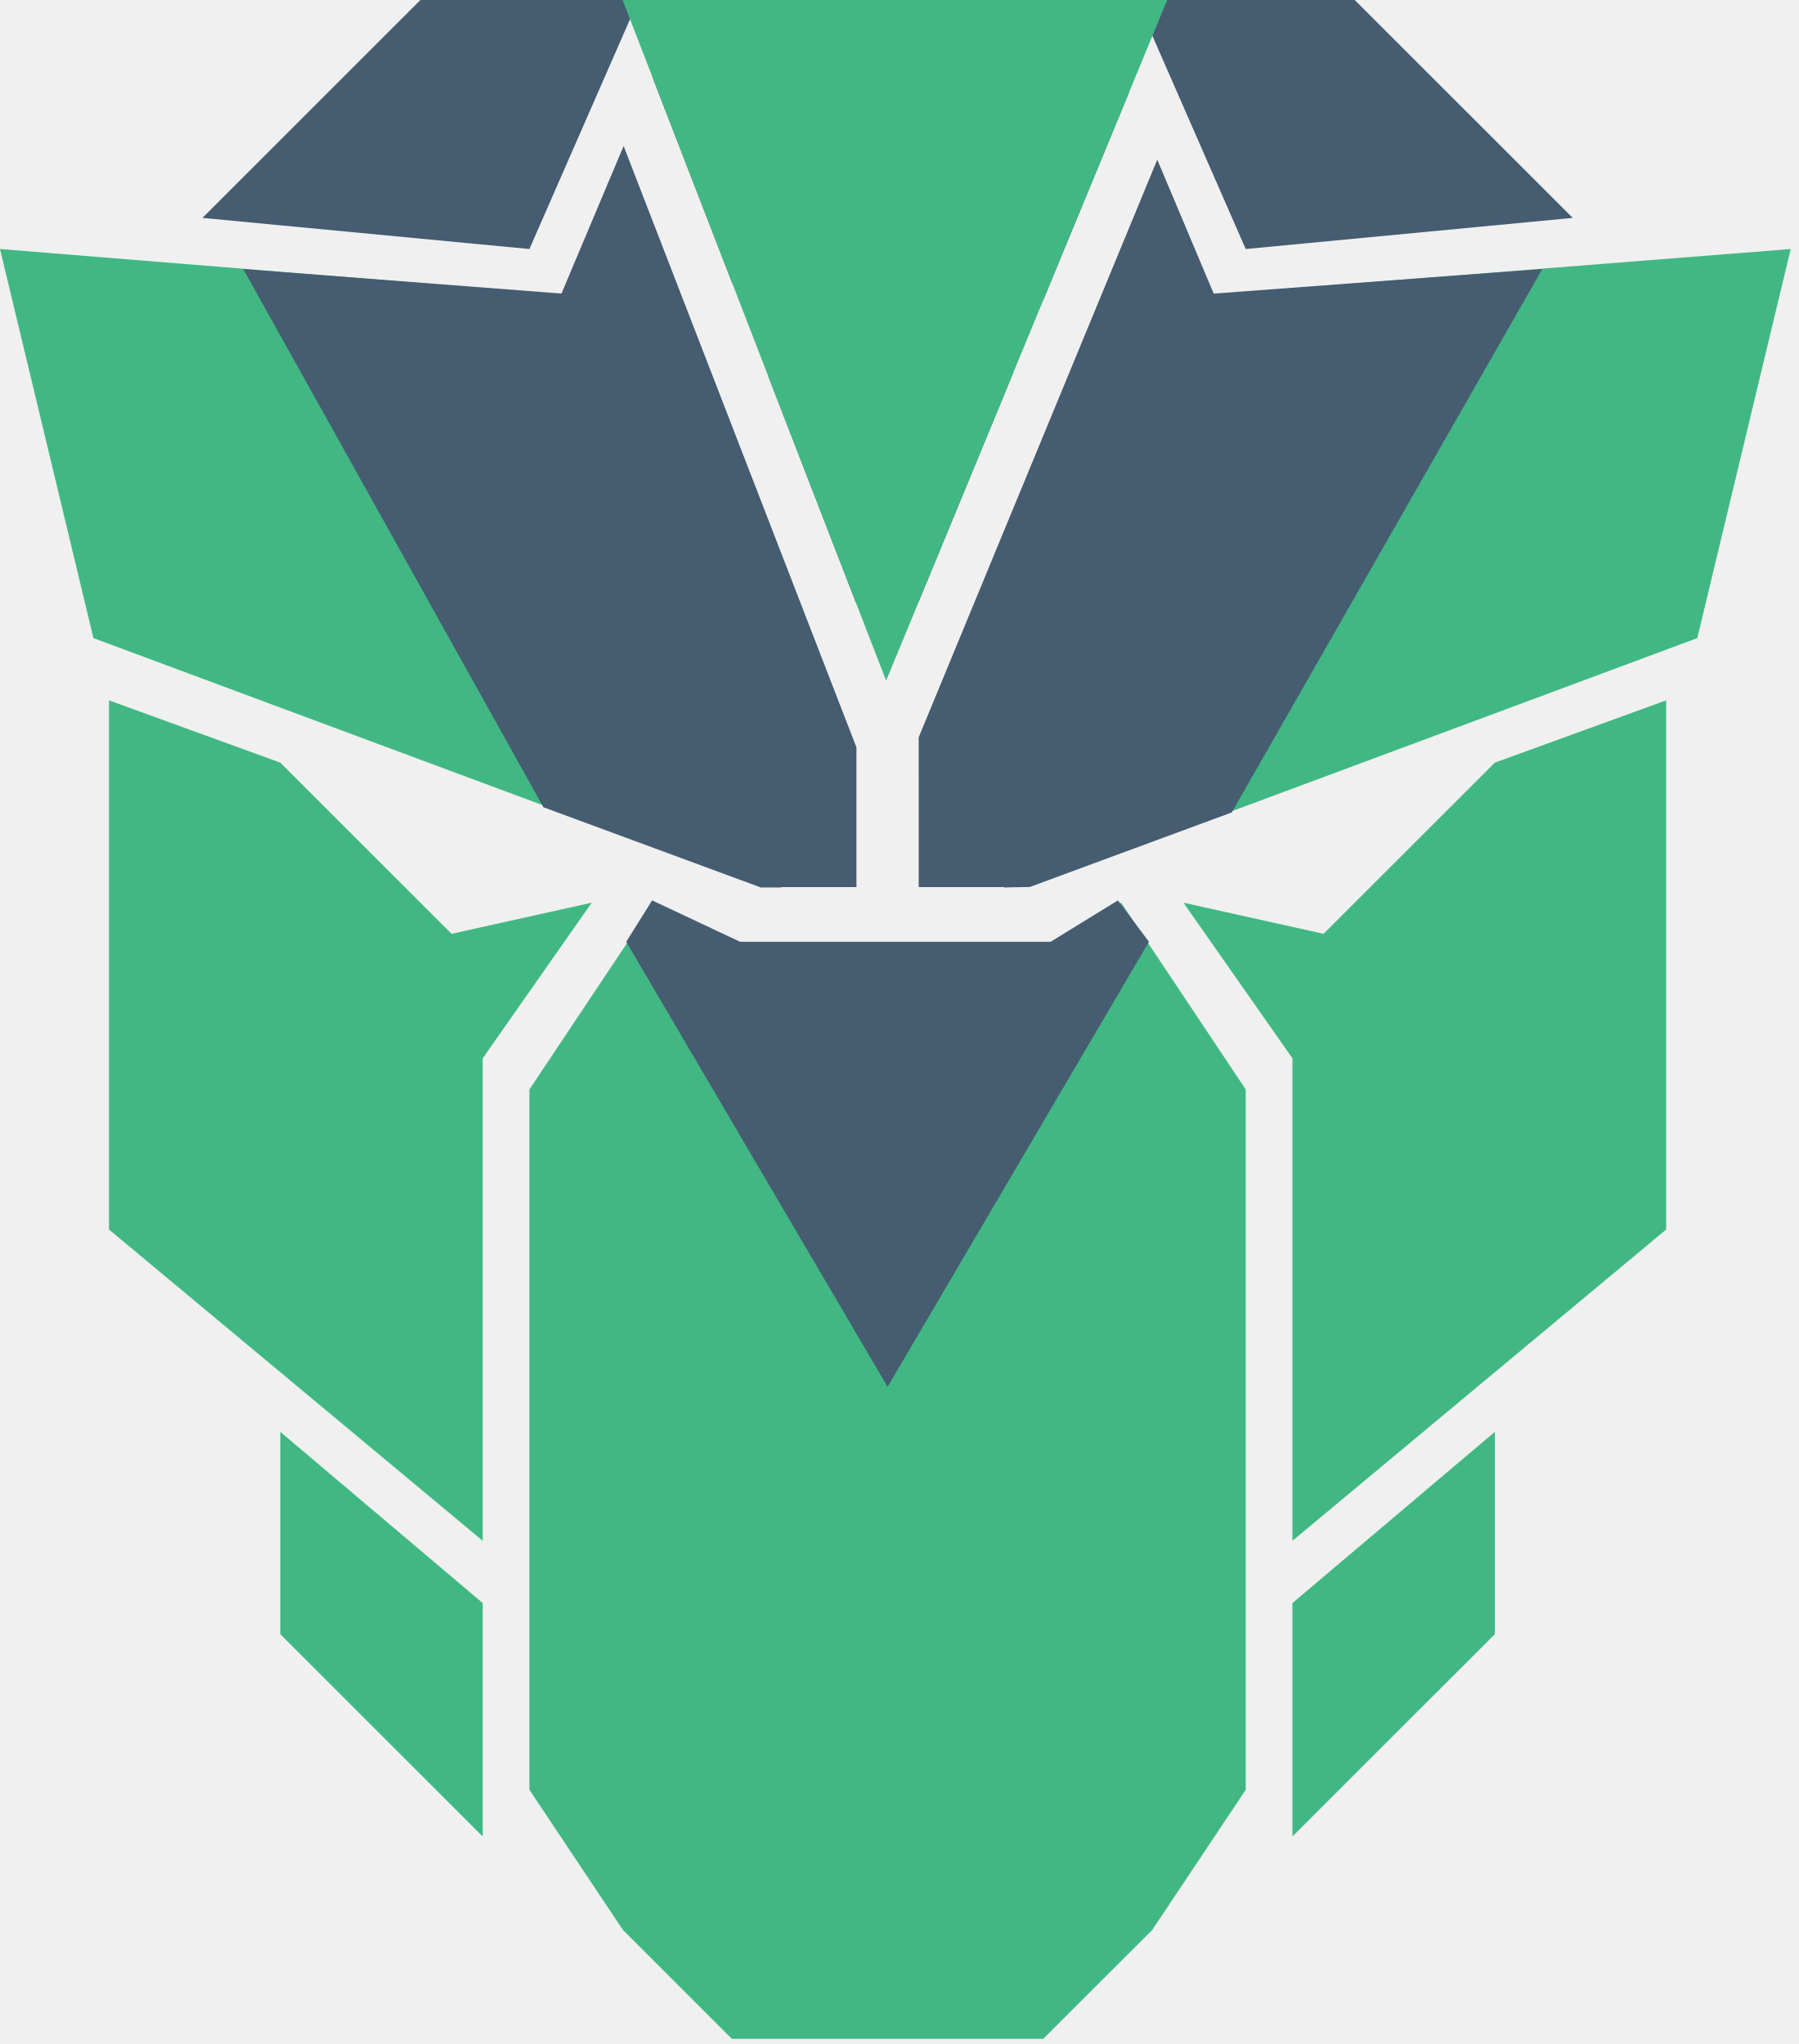
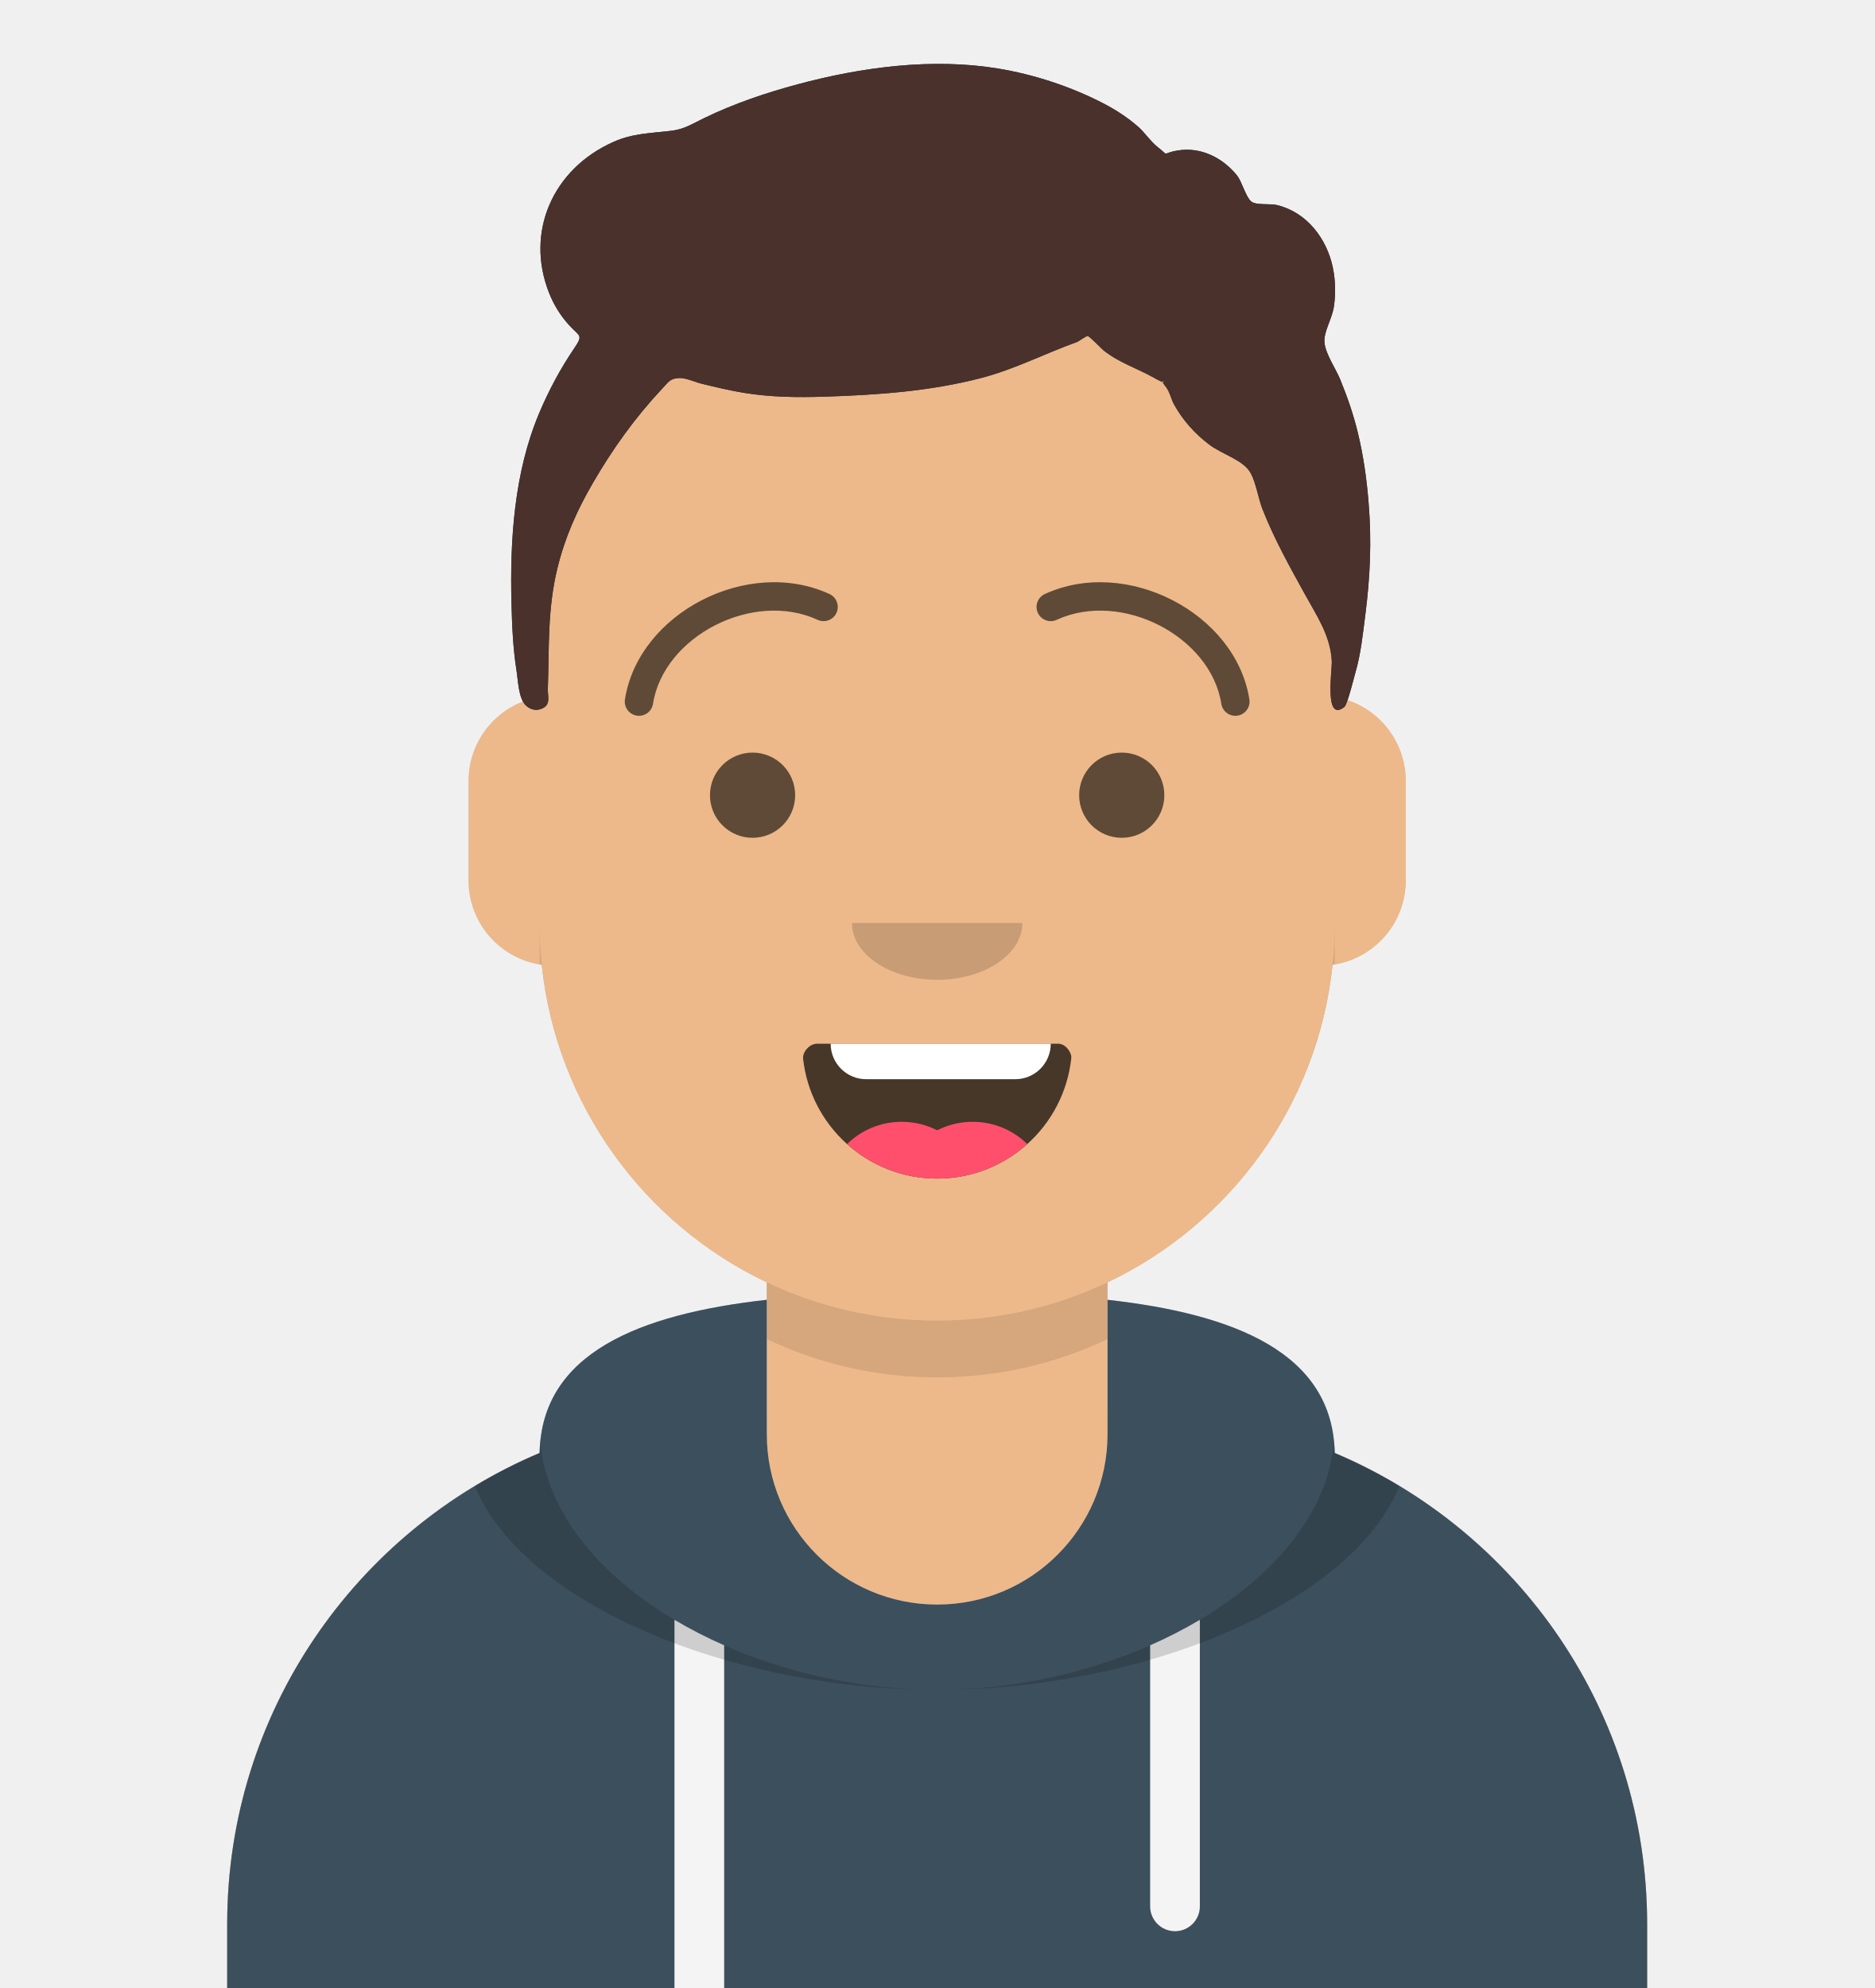
- <svg xmlns="http://www.w3.org/2000/svg" width="139px" height="158px" viewBox="0 0 139 158" version="1.1">
-   <g id="Page-1" stroke="none" stroke-width="1" fill="none" fill-rule="evenodd">
-     <g id="Artboard" transform="translate(-3, -7)">
-       <g id="head" transform="translate(3, 7)">
-         <polygon id="chick-right" fill="#41B883" fill-rule="nonzero" points="102.296 72.183 91.464 69.777 99.889 81.808 99.889 119.102 128.772 95.041 128.772 54.137 115.534 58.95" />
-         <polygon id="chick-left" fill="#41B883" fill-rule="nonzero" transform="translate(27.07826, 86.61984) scale(-1, 1) translate(-27.07826, -86.61984) " points="19.256 72.183 8.424 69.777 16.849 81.808 16.849 119.102 45.732 95.041 45.732 54.137 32.494 58.95" />
-         <polygon id="mask" fill="#41B883" points="40.918 84.214 50.546 69.777 56.563 73.386 80.633 73.386 86.65 69.777 96.278 84.214 96.278 138.351 89.057 149.179 80.633 157.6 56.563 157.6 48.139 149.179 40.918 138.351" />
-         <polygon id="bottom-chick-right" fill="#41B883" fill-rule="nonzero" points="99.889 141.96 115.534 126.321 115.534 110.681 99.889 123.914" />
-         <polygon id="bottom-chick-left" fill="#41B883" fill-rule="nonzero" transform="translate(29.48522, 126.3206) scale(-1, 1) translate(-29.48522, -126.3206) " points="21.663 141.96 37.308 126.321 37.308 110.681 21.663 123.914" />
-         <path d="M89.442,12.342 L93.871,22.858 L79.43,68.574 L71.005,68.574 L71.004,56.994 L89.442,12.342 Z M48.198,11.287 L66.191,57.769 L66.191,68.574 L58.97,68.574 L43.325,22.858 L48.198,11.287 Z M66.191,0 L66.191,46.688 L59.373,29.074 L61.377,30.076 L61.377,0 L66.191,0 Z M75.819,1.91846539e-13 L75.819,30.076 L78.304,28.833 L71.004,46.513 L71.005,0 L75.819,1.91846539e-13 Z M84.243,0 L87.256,7.154 L80.632,23.196 L80.633,1.91846539e-13 L84.243,0 Z M56.563,0 L56.563,21.816 L50.433,5.981 L52.953,0 L56.563,0 Z" fill="#455C71" />
-         <path d="M138.4,19.249 L131.179,49.325 L79.43,68.574 L78.226,68.574 L92.668,22.858 L138.4,19.249 Z M0,19.249 L44.529,22.858 L60.174,68.574 L58.97,68.574 L7.221,49.325 L0,19.249 Z" id="head-right-2" fill="#41B883" fill-rule="nonzero" />
-         <polygon id="ear-right" fill="#455C71" fill-rule="nonzero" points="96.278 19.249 121.551 16.843 104.703 0 87.854 0" />
-         <polygon id="ear-left" fill="#455C71" fill-rule="nonzero" transform="translate(32.49391, 9.624427) scale(-1, 1) translate(-32.49391, -9.624427) " points="24.07 19.249 49.343 16.843 32.494 0 15.645 0" />
-         <polygon id="Path-2" fill="#455C71" fill-rule="nonzero" points="18.8 20.8 44.8 22.8 60.4 68.6 58.8 68.6 42 62.4" />
-         <polygon id="Path-3" fill="#455C71" fill-rule="nonzero" points="119.2 20.8 92.4 22.8 77.6 68.6 79.6 68.56 95.2 62.8" />
-         <polygon id="Path-4" fill="#455C71" fill-rule="nonzero" points="48.4 72.8 50.4 69.6 57.2 72.8 81.2 72.8 86.4 69.6 88.8 72.8 68.6 107.2" />
-         <path d="M90.21,-1.0658141e-14 L68.486,52.614 L48.119,-1.0658141e-14 L90.21,-1.0658141e-14 Z" id="Path-6" fill="#41B883" fill-rule="nonzero" />
+ <svg xmlns="http://www.w3.org/2000/svg" xmlns:xlink="http://www.w3.org/1999/xlink" width="264px" height="280px" viewBox="0 0 264 280" version="1.1" data-reactroot="">
+   <defs>
+     <circle id="path-1" cx="120" cy="120" r="120" />
+     <path d="M12,160 C12,226.274 65.726,280 132,280 C198.274,280 252,226.274 252,160 L264,160 L264,-1.42108547e-14 L-3.19744231e-14,-1.42108547e-14 L-3.19744231e-14,160 L12,160 Z" id="path-3" />
+     <path d="M124,144.611 L124,163 L128,163 L128,163 C167.765,163 200,195.235 200,235 L200,244 L0,244 L0,235 C-4.86974701e-15,195.235 32.235,163 72,163 L72,163 L76,163 L76,144.611 C58.763,136.422 46.372,119.687 44.305,99.881 C38.48,99.058 34,94.052 34,88 L34,74 C34,68.054 38.325,63.118 44,62.166 L44,56 L44,56 C44,25.072 69.072,5.68137151e-15 100,0 L100,0 L100,0 C130.928,-5.68137151e-15 156,25.072 156,56 L156,62.166 C161.675,63.118 166,68.054 166,74 L166,88 C166,94.052 161.52,99.058 155.695,99.881 C153.628,119.687 141.237,136.422 124,144.611 Z" id="path-5" />
+   </defs>
+   <g id="Avataaar" stroke="none" stroke-width="1" fill="none" fill-rule="evenodd">
+     <g transform="translate(-825, -1100)" id="Avataaar/Circle">
+       <g transform="translate(825, 1100)">
+         <g id="Mask" />
+         <g id="Avataaar" stroke-width="1" fill-rule="evenodd" mask="url(#mask-4)">
+           <g id="Body" transform="translate(32, 36)">
+             <mask id="mask-6" fill="white">
+               <use xlink:href="#path-5" />
+             </mask>
+             <use fill="#D0C6AC" xlink:href="#path-5" />
+             <g id="Skin/👶🏽-03-Brown" mask="url(#mask-6)" fill="#EDB98A">
+               <g transform="translate(0, 0)" id="Color">
+                 <rect x="0" y="0" width="264" height="280" />
+               </g>
+             </g>
+             <path d="M156,79 L156,102 C156,132.928 130.928,158 100,158 C69.072,158 44,132.928 44,102 L44,79 L44,94 C44,124.928 69.072,150 100,150 C130.928,150 156,124.928 156,94 L156,79 Z" id="Neck-Shadow" fill-opacity="0.1" fill="#000000" mask="url(#mask-6)" />
+           </g>
+           <g id="Clothing/Hoodie" transform="translate(0, 170)">
+             <defs>
+               <path d="M108,13.071 C90.081,15.076 76.28,20.552 76.004,34.645 C50.146,45.568 32,71.165 32,100.999 L32,100.999 L32,110 L232,110 L232,100.999 C232,71.165 213.854,45.568 187.996,34.645 C187.72,20.552 173.919,15.076 156,13.071 L156,32 L156,32 C156,45.255 145.255,56 132,56 L132,56 C118.745,56 108,45.255 108,32 L108,13.071 Z" id="react-path-33495" />
+             </defs>
+             <mask id="react-mask-33496" fill="white">
+               <use xlink:href="#react-path-33495" />
+             </mask>
+             <use id="Hoodie" fill="#B7C1DB" fill-rule="evenodd" xlink:href="#react-path-33495" />
+             <g id="Color/Palette/Gray-01" mask="url(#react-mask-33496)" fill-rule="evenodd" fill="#3C4F5C">
+               <rect id="🖍Color" x="0" y="0" width="264" height="110" />
+             </g>
+             <path d="M102,61.739 L102,110 L95,110 L95,58.15 C97.204,59.46 99.547,60.661 102,61.739 Z M169,58.15 L169,98.5 C169,100.433 167.433,102 165.5,102 C163.567,102 162,100.433 162,98.5 L162,61.739 C164.453,60.661 166.796,59.46 169,58.15 Z" id="Straps" fill="#F4F4F4" fill-rule="evenodd" mask="url(#react-mask-33496)" />
+             <path d="M90.96,12.724 C75.909,15.571 65.5,21.243 65.5,32.308 C65.5,52.02 98.538,68 132,68 C165.462,68 198.5,52.02 198.5,32.308 C198.5,21.243 188.091,15.571 173.04,12.724 C182.125,16.074 188,21.706 188,31.077 C188,51.469 160.179,68 132,68 C103.821,68 76,51.469 76,31.077 C76,21.706 81.875,16.074 90.96,12.724 Z" id="Shadow" fill-opacity="0.16" fill="#000000" fill-rule="evenodd" mask="url(#react-mask-33496)" />
+           </g>
+           <g id="Face" transform="translate(76, 82)" fill="#000000">
+             <g id="Mouth/Smile" transform="translate(2, 52)">
+               <defs>
+                 <path d="M35.118,15.128 C36.176,24.62 44.226,32 54,32 C63.804,32 71.874,24.574 72.892,15.04 C72.974,14.273 72.117,13 71.043,13 C56.149,13 44.738,13 37.087,13 C36.007,13 35.012,14.178 35.118,15.128 Z" id="react-path-33497" />
+               </defs>
+               <mask id="react-mask-33498" fill="white">
+                 <use xlink:href="#react-path-33497" />
+               </mask>
+               <use id="Mouth" fill-opacity="0.7" fill="#000000" fill-rule="evenodd" xlink:href="#react-path-33497" />
+               <rect id="Teeth" fill="#FFFFFF" fill-rule="evenodd" mask="url(#react-mask-33498)" x="39" y="2" width="31" height="16" rx="5" />
+               <g id="Tongue" stroke-width="1" fill-rule="evenodd" mask="url(#react-mask-33498)" fill="#FF4F6D">
+                 <g transform="translate(38, 24)">
+                   <circle cx="11" cy="11" r="11" />
+                   <circle cx="21" cy="11" r="11" />
+                 </g>
+               </g>
+             </g>
+             <g id="Nose/Default" transform="translate(28, 40)" fill-opacity="0.16">
+               <path d="M16,8 C16,12.418 21.373,16 28,16 L28,16 C34.627,16 40,12.418 40,8" id="Nose" />
+             </g>
+             <g id="Eyes/Default-😀" transform="translate(0, 8)" fill-opacity="0.6">
+               <circle id="Eye" cx="30" cy="22" r="6" />
+               <circle id="Eye" cx="82" cy="22" r="6" />
+             </g>
+             <g id="Eyebrow/Outline/Raised-Excited" fill-opacity="0.6">
+               <g id="I-Browse" transform="translate(12, 0)">
+                 <path d="M3.976,17.128 C5.471,7.605 18.059,1.109 27.164,5.301 C28.167,5.763 29.355,5.324 29.817,4.321 C30.279,3.318 29.84,2.13 28.836,1.668 C17.349,-3.622 1.936,4.332 0.024,16.507 C-0.147,17.599 0.599,18.622 1.69,18.794 C2.781,18.965 3.804,18.219 3.976,17.128 Z" id="Eyebrow" fill-rule="nonzero" />
+                 <path d="M61.976,17.128 C63.471,7.605 76.059,1.109 85.164,5.301 C86.167,5.763 87.355,5.324 87.817,4.321 C88.279,3.318 87.84,2.13 86.836,1.668 C75.349,-3.622 59.936,4.332 58.024,16.507 C57.853,17.599 58.599,18.622 59.69,18.794 C60.781,18.965 61.804,18.219 61.976,17.128 Z" id="Eyebrow" fill-rule="nonzero" transform="translate(73.0001, 9.410436) scale(-1, 1) translate(-73.0001, -9.410436) " />
+               </g>
+             </g>
+           </g>
+           <g id="Top" stroke-width="1" fill-rule="evenodd">
+             <defs>
+               <rect id="react-path-33503" x="0" y="0" width="264" height="280" />
+               <path d="M94.252,52.022 C94.375,51.968 94.07,51.947 93.336,51.96 C94.228,51.958 94.533,51.979 94.252,52.022 M86.117,36.302 C86.115,36.282 86.134,36.453 86.117,36.302 M193.765,70.766 C193.501,67.449 193.033,64.152 192.247,60.911 C191.622,58.335 190.769,55.878 189.76,53.42 C189.151,51.935 187.728,49.896 187.56,48.294 C187.395,46.717 188.627,44.969 188.889,43.132 C189.144,41.345 189.101,39.465 188.734,37.694 C187.901,33.671 185.14,29.93 180.877,28.881 C179.925,28.647 177.913,28.936 177.241,28.382 C176.47,27.746 175.933,25.581 175.235,24.712 C173.244,22.236 170.14,20.642 166.866,21.198 C164.455,21.607 165.839,22.105 164.032,20.686 C163.027,19.898 162.276,18.693 161.3,17.839 C159.833,16.556 158.15,15.458 156.408,14.557 C151.851,12.199 146.654,10.485 141.564,9.649 C132.279,8.125 122.369,9.454 113.369,11.869 C108.89,13.07 104.382,14.595 100.222,16.612 C98.439,17.476 97.409,18.194 95.549,18.42 C92.621,18.777 90.14,18.759 87.366,20.001 C78.83,23.823 74.985,32.69 78.307,41.175 C78.975,42.882 79.88,44.38 81.127,45.759 C82.647,47.439 83.198,47.109 81.888,49.041 C79.929,51.931 78.278,55.013 76.933,58.213 C73.404,66.615 72.814,76.077 73.044,85.037 C73.124,88.174 73.259,91.35 73.753,94.456 C73.967,95.801 74.027,98.329 75.035,99.327 C75.547,99.833 76.276,100.115 77.004,99.914 C78.713,99.44 78.125,98.179 78.165,97.008 C78.365,91.124 78.095,85.919 79.494,80.106 C80.528,75.812 82.25,71.911 84.483,68.071 C87.321,63.187 90.386,58.898 94.29,54.716 C95.207,53.732 95.408,53.315 96.639,53.244 C97.571,53.19 98.934,53.828 99.84,54.049 C101.838,54.536 103.839,55.017 105.873,55.345 C109.613,55.948 113.317,55.989 117.09,55.87 C124.516,55.638 131.975,55.117 139.175,53.247 C143.957,52.005 148.197,49.776 152.777,48.142 C152.859,48.113 154.007,47.295 154.208,47.328 C154.489,47.375 156.185,49.154 156.471,49.378 C158.697,51.124 161.138,51.857 163.541,53.208 C166.505,54.875 163.635,52.49 165.269,54.567 C165.746,55.172 165.99,56.293 166.372,56.978 C167.588,59.161 169.28,61.08 171.303,62.602 C173.258,64.073 176.196,64.783 177.193,66.697 C177.962,68.174 178.221,70.181 178.841,71.758 C180.469,75.893 182.618,79.749 184.767,83.644 C186.499,86.783 188.392,89.525 188.585,93.112 C188.652,94.36 187.464,101.849 190.358,99.572 C190.787,99.234 191.711,95.416 191.901,94.768 C192.673,92.135 192.947,89.387 193.296,86.682 C193.99,81.302 194.219,76.184 193.765,70.766" id="react-path-33502" />
+               <filter x="-0.8%" y="-2.0%" width="101.5%" height="108.0%" filterUnits="objectBoundingBox" id="react-filter-33499">
+                 <feOffset dx="0" dy="2" in="SourceAlpha" result="shadowOffsetOuter1" />
+                 <feColorMatrix values="0 0 0 0 0   0 0 0 0 0   0 0 0 0 0  0 0 0 0.16 0" type="matrix" in="shadowOffsetOuter1" result="shadowMatrixOuter1" />
+                 <feMerge>
+                   <feMergeNode in="shadowMatrixOuter1" />
+                   <feMergeNode in="SourceGraphic" />
+                 </feMerge>
+               </filter>
+             </defs>
+             <mask id="react-mask-33501" fill="white">
+               <use xlink:href="#react-path-33503" />
+             </mask>
+             <g id="Mask" />
+             <g id="Top/Short-Hair/Short-Curly" mask="url(#react-mask-33501)">
+               <g transform="translate(-1, 0)">
+                 <mask id="react-mask-33500" fill="white">
+                   <use xlink:href="#react-path-33502" />
+                 </mask>
+                 <use id="Short-Hair" stroke="none" fill="#28354B" fill-rule="evenodd" xlink:href="#react-path-33502" />
+                 <g id="Skin/👶🏽-03-Brown" mask="url(#react-mask-33500)" fill="#4A312C">
+                   <g transform="translate(0, 0) " id="Color">
+                     <rect x="0" y="0" width="264" height="280" />
+                   </g>
+                 </g>
+               </g>
+             </g>
+           </g>
+         </g>
      </g>
    </g>
  </g>
</svg>
